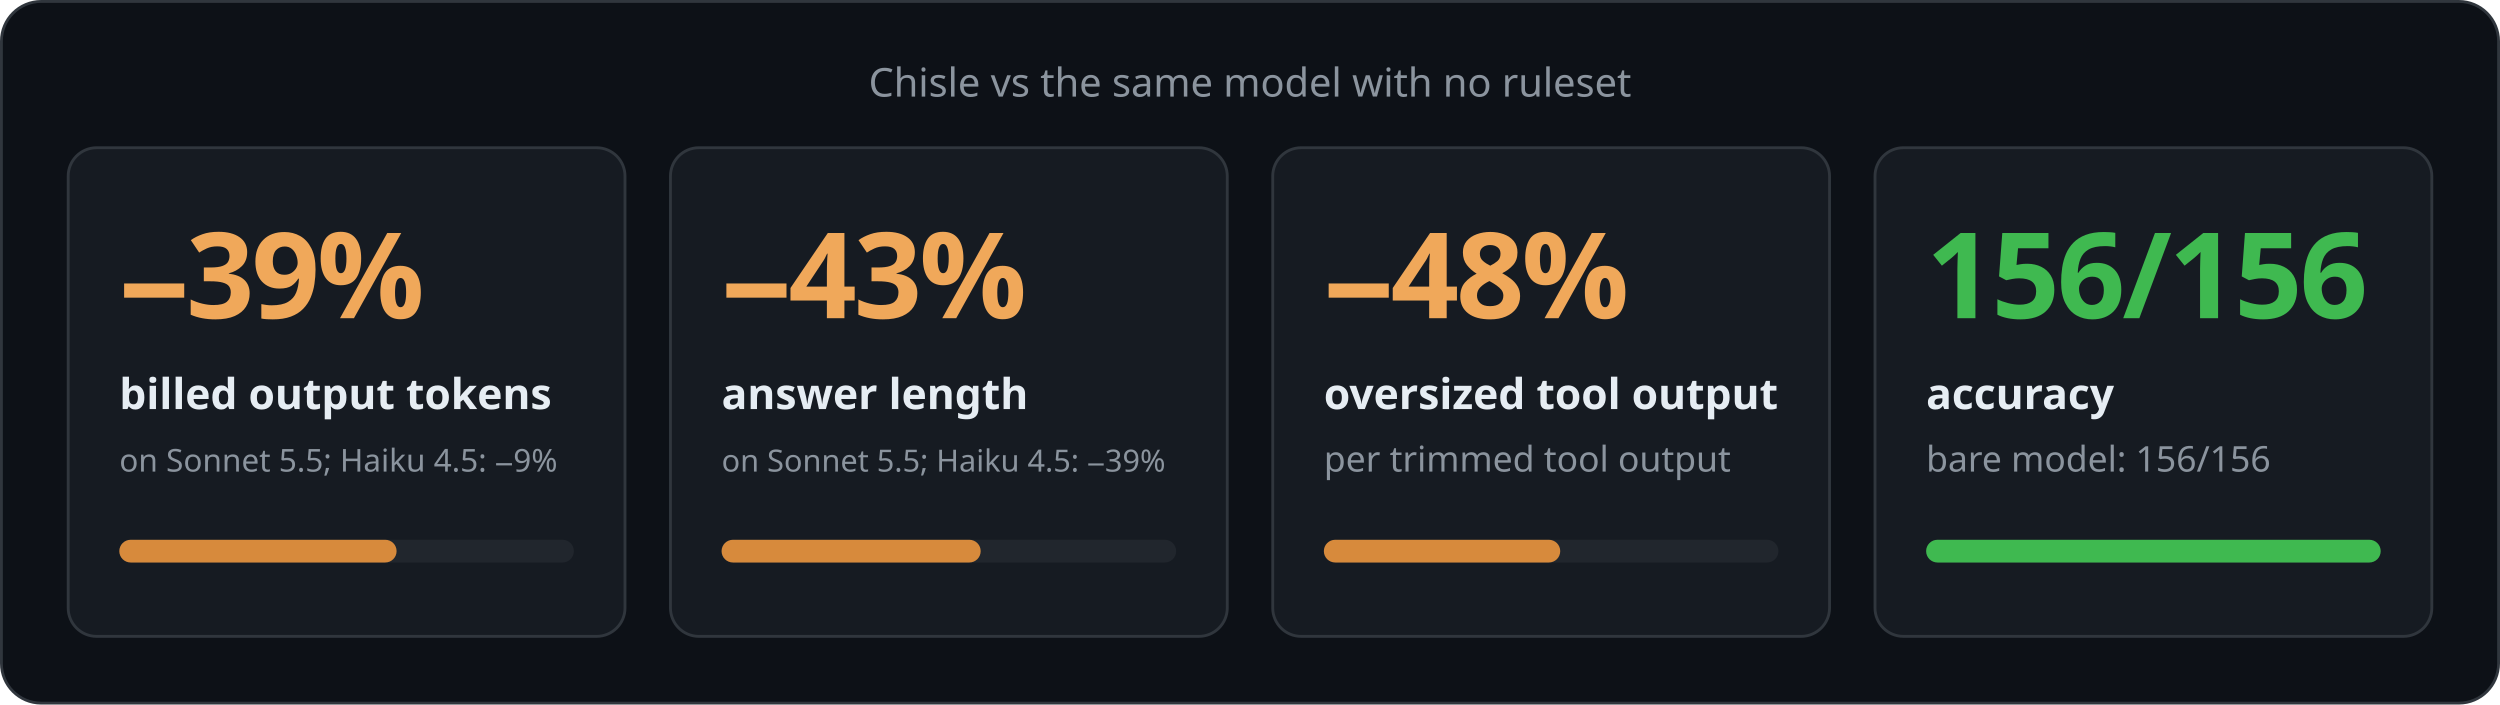
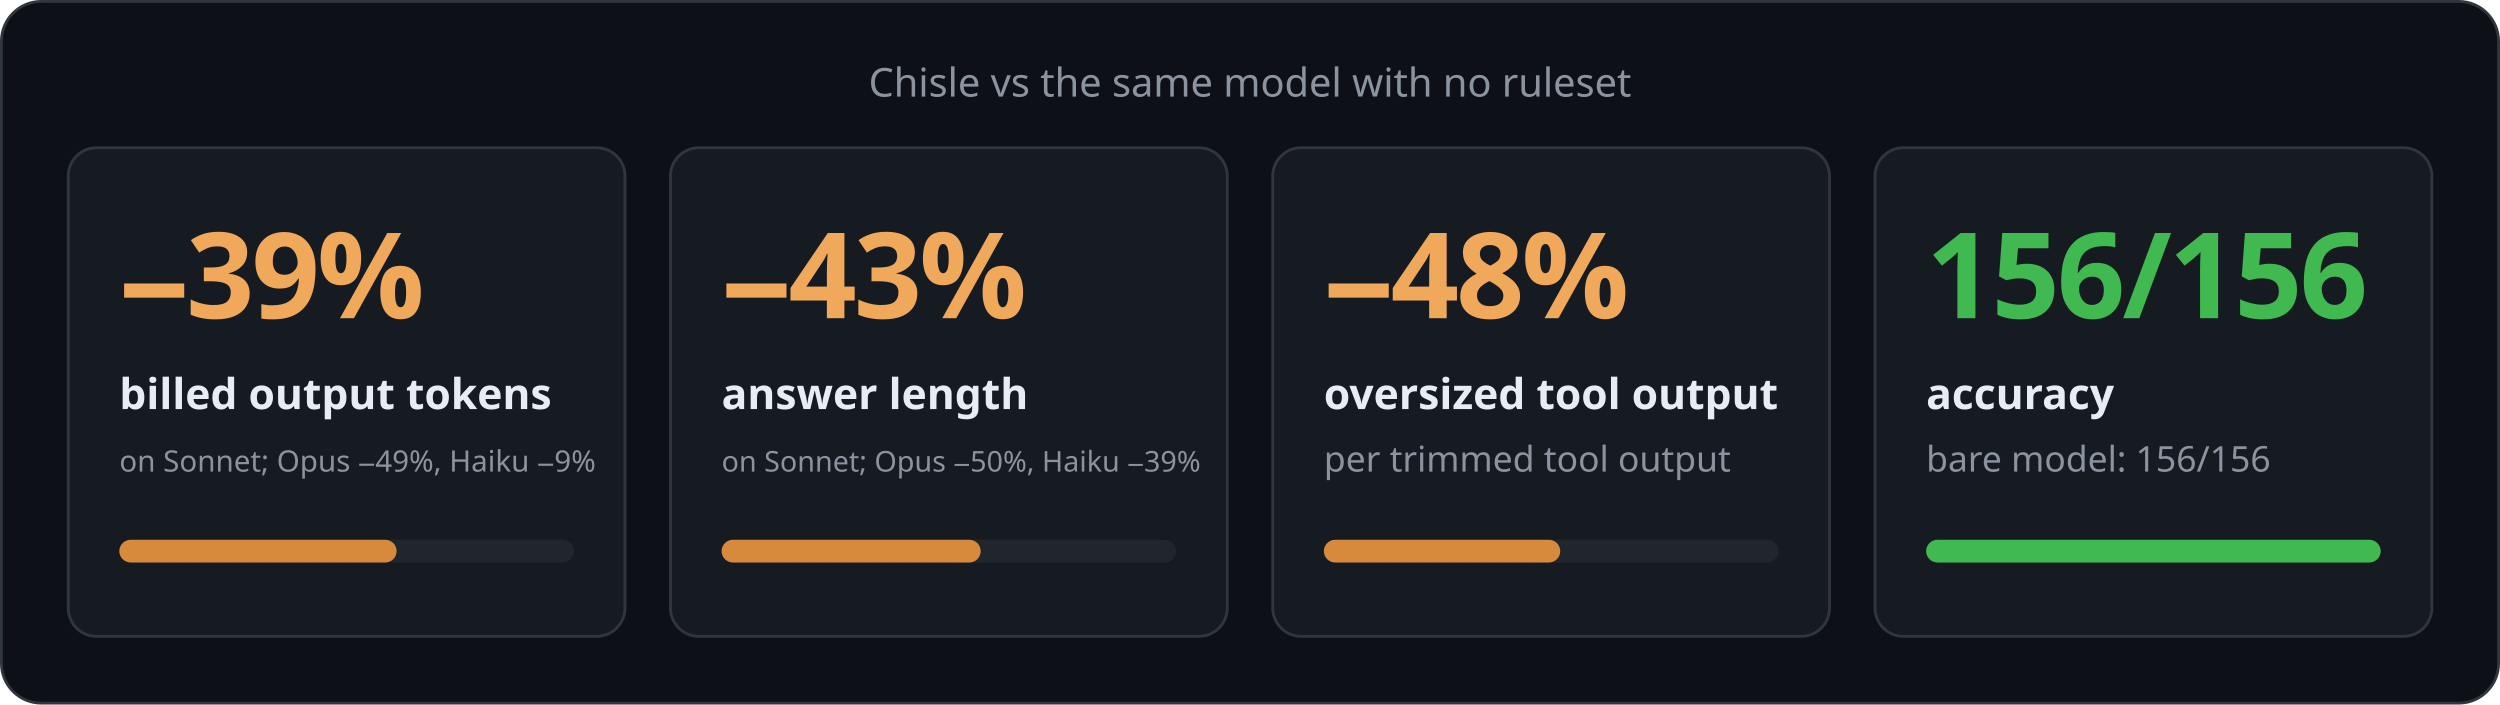
- <svg xmlns="http://www.w3.org/2000/svg" width="880" height="248" viewBox="0 0 880 248" font-family="-apple-system,BlinkMacSystemFont,'Segoe UI','Noto Sans',Helvetica,Arial,sans-serif" xml:space="preserve" role="img" aria-label="Chisle versus the same model with no ruleset, on Sonnet 5.5: 39% fewer billed output tokens (Haiku 4.5: 9%), answers 43% shorter (Haiku 4.5: 39%), oversized tool output 48% smaller, accuracy 156 of 156, the same as the bare model.">
+ <svg xmlns="http://www.w3.org/2000/svg" width="880" height="248" viewBox="0 0 880 248" font-family="-apple-system,BlinkMacSystemFont,'Segoe UI','Noto Sans',Helvetica,Arial,sans-serif" xml:space="preserve" role="img" aria-label="Chisle versus the same model with no ruleset, on Sonnet 5.5: 39% fewer billed output tokens (Opus 5.5: 49%, Haiku 4.5: 9%), answers 43% shorter (Opus 5.5: 50%, Haiku 4.5: 39%), oversized tool output 48% smaller, accuracy 156 of 156, the same as the bare model.">
  <rect x="0.5" y="0.5" width="879" height="247" rx="14" fill="#0d1117" stroke="#30363d" />
  <text x="440" y="34" font-size="14" fill="#8b949e" text-anchor="middle">Chisle vs the same model with no ruleset</text>
  <g>
    <animate attributeName="opacity" values="0;0;1" keyTimes="0;0.000;1" dur="0.6s" fill="freeze" />
    <animateTransform attributeName="transform" type="translate" values="0 10;0 10;0 0" keyTimes="0;0.000;1" dur="0.6s" fill="freeze" calcMode="spline" keySplines="0 0 1 1;0.2 0.7 0.2 1" />
    <rect x="24" y="52" width="196" height="172" rx="10" fill="#161b22" stroke="#30363d" />
    <text x="42" y="112" font-size="42" font-weight="800" letter-spacing="-1" fill="#f0a85a">−39%</text>
    <text x="42" y="144" font-size="15" font-weight="600" fill="#e6edf3">billed output tokens</text>
-     <text x="42" y="166" font-size="11.1" fill="#8b949e">on Sonnet 5.5; Haiku 4.5: −9%</text>
+     <text x="42" y="166" font-size="10.4" fill="#8b949e">on Sonnet; Opus −49%, Haiku −9%</text>
    <rect x="42" y="190" width="160" height="8" rx="4" fill="#21262d" />
    <rect x="42" y="190" width="97.6" height="8" rx="4" fill="#d78a3c">
      <animate attributeName="width" values="160;160;97.6;97.6" keyTimes="0;0.2;0.5;1" dur="5s" repeatCount="indefinite" calcMode="spline" keySplines="0.4 0 0.2 1;0.4 0 0.2 1;0.4 0 0.2 1" />
    </rect>
  </g>
  <g>
    <animate attributeName="opacity" values="0;0;1" keyTimes="0;0.200;1" dur="0.75s" fill="freeze" />
    <animateTransform attributeName="transform" type="translate" values="0 10;0 10;0 0" keyTimes="0;0.200;1" dur="0.75s" fill="freeze" calcMode="spline" keySplines="0 0 1 1;0.2 0.7 0.2 1" />
    <rect x="236" y="52" width="196" height="172" rx="10" fill="#161b22" stroke="#30363d" />
    <text x="254" y="112" font-size="42" font-weight="800" letter-spacing="-1" fill="#f0a85a">−43%</text>
    <text x="254" y="144" font-size="15" font-weight="600" fill="#e6edf3">answer length</text>
-     <text x="254" y="166" font-size="10.8" fill="#8b949e">on Sonnet 5.5; Haiku 4.5: −39%</text>
+     <text x="254" y="166" font-size="10.1" fill="#8b949e">on Sonnet; Opus −50%, Haiku −39%</text>
    <rect x="254" y="190" width="160" height="8" rx="4" fill="#21262d" />
    <rect x="254" y="190" width="91.2" height="8" rx="4" fill="#d78a3c">
      <animate attributeName="width" values="160;160;91.2;91.2" keyTimes="0;0.2;0.5;1" dur="5s" repeatCount="indefinite" calcMode="spline" keySplines="0.4 0 0.2 1;0.4 0 0.2 1;0.4 0 0.2 1" />
    </rect>
  </g>
  <g>
    <animate attributeName="opacity" values="0;0;1" keyTimes="0;0.333;1" dur="0.9s" fill="freeze" />
    <animateTransform attributeName="transform" type="translate" values="0 10;0 10;0 0" keyTimes="0;0.333;1" dur="0.9s" fill="freeze" calcMode="spline" keySplines="0 0 1 1;0.2 0.7 0.2 1" />
    <rect x="448" y="52" width="196" height="172" rx="10" fill="#161b22" stroke="#30363d" />
    <text x="466" y="112" font-size="42" font-weight="800" letter-spacing="-1" fill="#f0a85a">−48%</text>
    <text x="466" y="144" font-size="15" font-weight="600" fill="#e6edf3">oversized tool output</text>
    <text x="466" y="166" font-size="12.5" fill="#8b949e">per trimmed tool output</text>
    <rect x="466" y="190" width="160" height="8" rx="4" fill="#21262d" />
    <rect x="466" y="190" width="83.2" height="8" rx="4" fill="#d78a3c">
      <animate attributeName="width" values="160;160;83.2;83.2" keyTimes="0;0.2;0.5;1" dur="5s" repeatCount="indefinite" calcMode="spline" keySplines="0.4 0 0.2 1;0.4 0 0.2 1;0.4 0 0.2 1" />
    </rect>
  </g>
  <g>
    <animate attributeName="opacity" values="0;0;1" keyTimes="0;0.429;1" dur="1.05s" fill="freeze" />
    <animateTransform attributeName="transform" type="translate" values="0 10;0 10;0 0" keyTimes="0;0.429;1" dur="1.05s" fill="freeze" calcMode="spline" keySplines="0 0 1 1;0.2 0.7 0.2 1" />
    <rect x="660" y="52" width="196" height="172" rx="10" fill="#161b22" stroke="#30363d" />
    <text x="678" y="112" font-size="42" font-weight="800" letter-spacing="-1" fill="#3fb950">156/156</text>
    <text x="678" y="144" font-size="15" font-weight="600" fill="#e6edf3">accuracy</text>
    <text x="678" y="166" font-size="12.5" fill="#8b949e">bare model: 156/156</text>
    <rect x="678" y="190" width="160" height="8" rx="4" fill="#21262d" />
    <rect x="678" y="190" width="160" height="8" rx="4" fill="#3fb950" />
  </g>
</svg>
